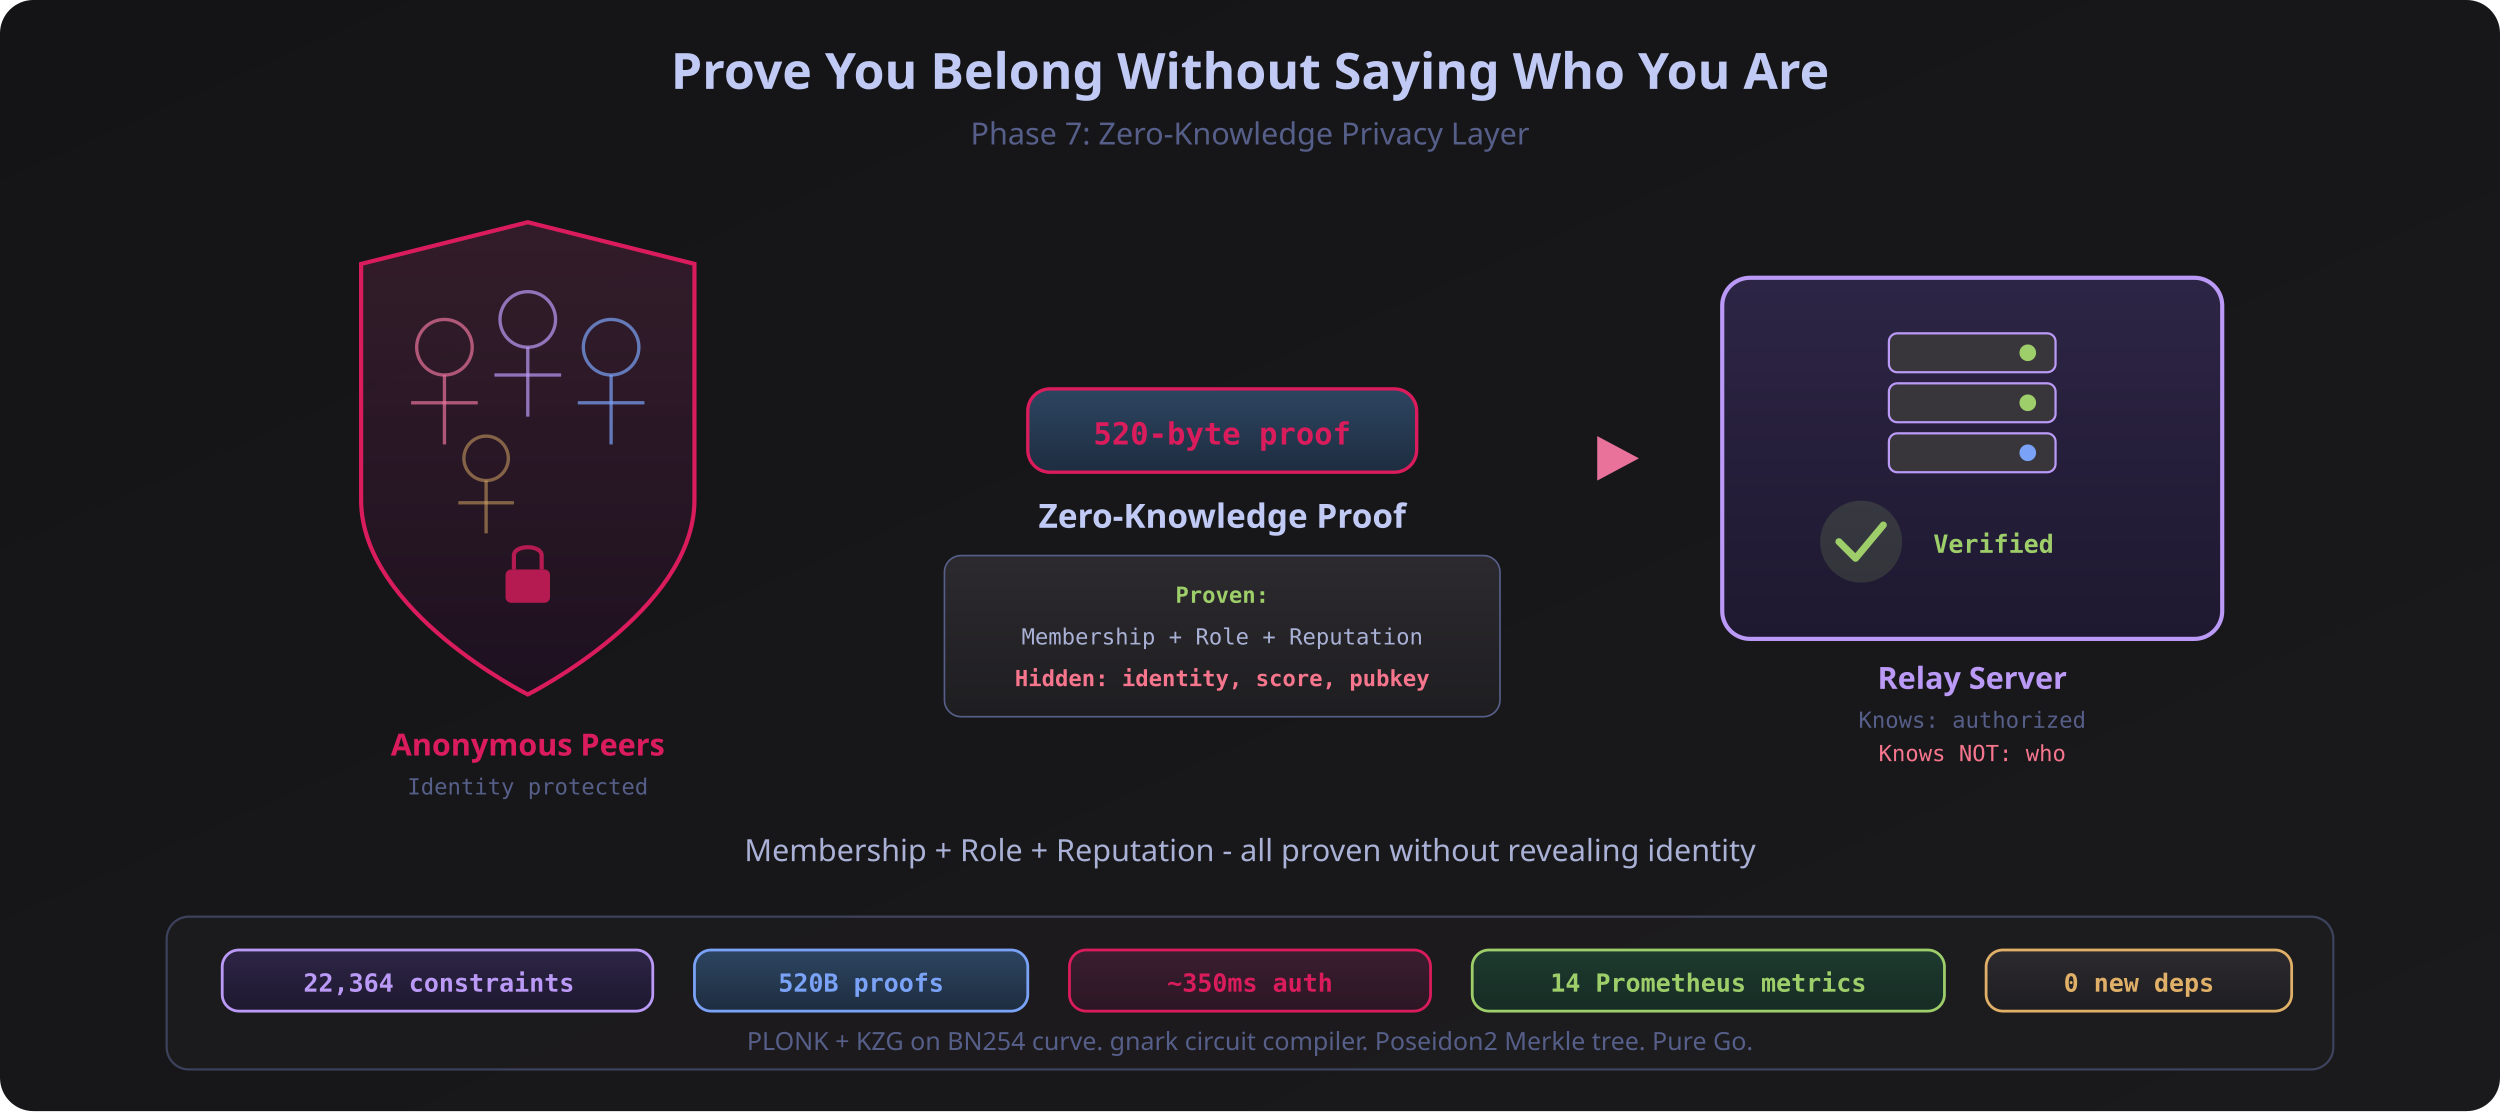
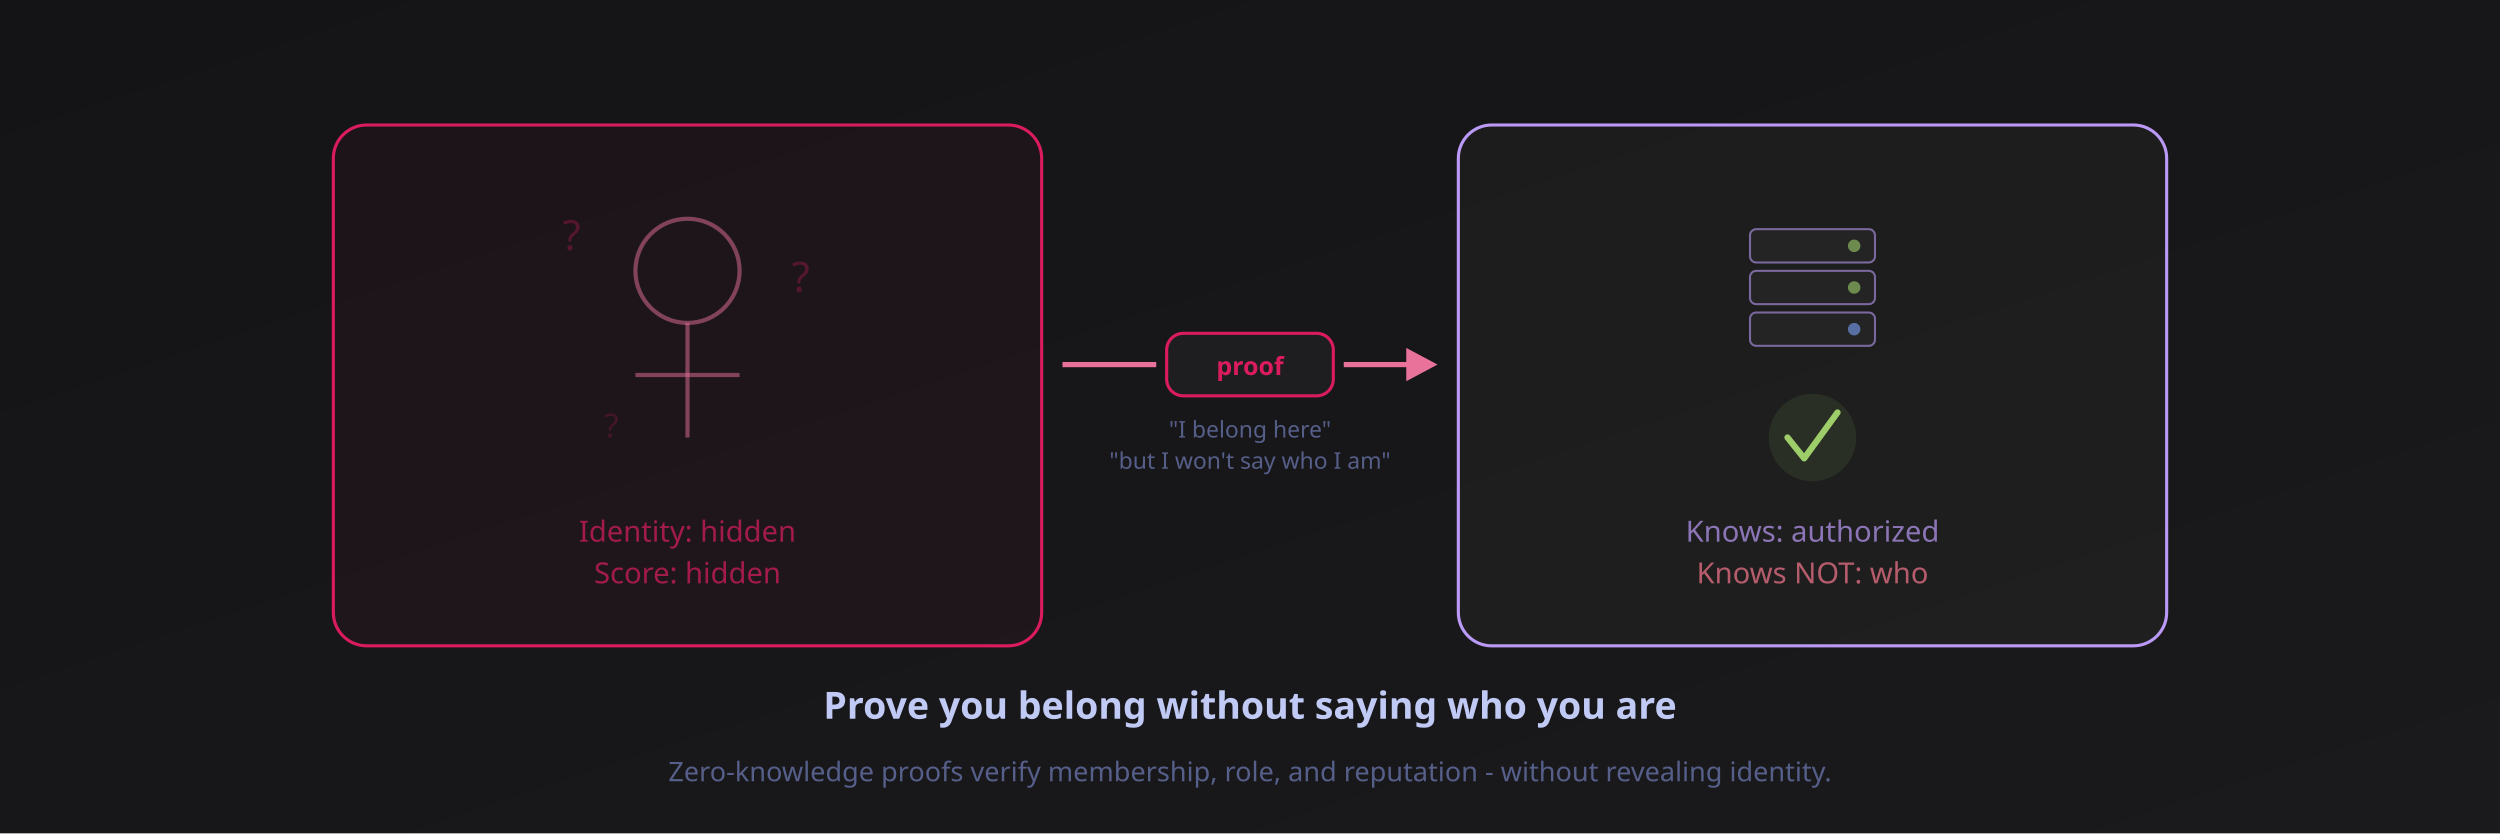
- <svg xmlns="http://www.w3.org/2000/svg" viewBox="0 0 900 400" width="900" height="400">
+ <svg xmlns="http://www.w3.org/2000/svg" viewBox="0 0 1200 400" width="1200" height="400">
  <defs>
-     <linearGradient id="bgGrad" x1="0%" y1="0%" x2="100%" y2="100%">
-       <stop offset="0%" style="stop-color:#141316;stop-opacity:1" />
-       <stop offset="100%" style="stop-color:#1a191c;stop-opacity:1" />
+     <linearGradient id="bg7" x1="0%" y1="0%" x2="100%" y2="100%">
+       <stop offset="0%" style="stop-color:#141316" />
+       <stop offset="100%" style="stop-color:#1a191c" />
    </linearGradient>
-     <linearGradient id="nodeFill" x1="0%" y1="0%" x2="0%" y2="100%">
-       <stop offset="0%" style="stop-color:#2c2a2e;stop-opacity:1" />
-       <stop offset="100%" style="stop-color:#1e1d20;stop-opacity:1" />
-     </linearGradient>
-     <linearGradient id="cryptoFill" x1="0%" y1="0%" x2="0%" y2="100%">
-       <stop offset="0%" style="stop-color:#2d4561;stop-opacity:1" />
-       <stop offset="100%" style="stop-color:#1e2d40;stop-opacity:1" />
-     </linearGradient>
-     <linearGradient id="greenFill" x1="0%" y1="0%" x2="0%" y2="100%">
-       <stop offset="0%" style="stop-color:#1e3a2f;stop-opacity:1" />
-       <stop offset="100%" style="stop-color:#162c24;stop-opacity:1" />
-     </linearGradient>
-     <linearGradient id="purpleFill" x1="0%" y1="0%" x2="0%" y2="100%">
-       <stop offset="0%" style="stop-color:#2d2545;stop-opacity:1" />
-       <stop offset="100%" style="stop-color:#1e1830;stop-opacity:1" />
-     </linearGradient>
-     <linearGradient id="pinkFill" x1="0%" y1="0%" x2="0%" y2="100%">
-       <stop offset="0%" style="stop-color:#3a1e2f;stop-opacity:1" />
-       <stop offset="100%" style="stop-color:#2c1624;stop-opacity:1" />
-     </linearGradient>
-     <linearGradient id="shieldGrad" x1="0%" y1="0%" x2="0%" y2="100%">
-       <stop offset="0%" style="stop-color:#3a1e2f;stop-opacity:0.8" />
-       <stop offset="100%" style="stop-color:#1e1020;stop-opacity:0.9" />
-     </linearGradient>
-     <filter id="glow">
-       <feGaussianBlur stdDeviation="2" result="coloredBlur" />
-       <feMerge>
-         <feMergeNode in="coloredBlur" />
-         <feMergeNode in="SourceGraphic" />
-       </feMerge>
-     </filter>
-     <filter id="softGlow">
-       <feGaussianBlur stdDeviation="4" result="coloredBlur" />
-       <feMerge>
-         <feMergeNode in="coloredBlur" />
-         <feMergeNode in="SourceGraphic" />
-       </feMerge>
-     </filter>
  </defs>
-   <rect width="900" height="400" rx="12" fill="url(#bgGrad)" />
-   <text x="450" y="32" font-family="system-ui, sans-serif" font-size="18" fill="#c0caf5" text-anchor="middle" font-weight="700">Prove You Belong Without Saying Who You Are</text>
-   <text x="450" y="52" font-family="system-ui, sans-serif" font-size="11" fill="#565f89" text-anchor="middle">Phase 7: Zero-Knowledge Privacy Layer</text>
-   <path d="M130,95 L190,80 L250,95 L250,180 C250,220 190,250 190,250 C190,250 130,220 130,180 Z" fill="url(#shieldGrad)" stroke="#da1c5c" stroke-width="1.5" />
-   <circle cx="160" cy="125" r="10" fill="none" stroke="#e8729a" stroke-width="1.2" opacity="0.7" />
-   <line x1="160" y1="135" x2="160" y2="160" stroke="#e8729a" stroke-width="1.2" opacity="0.7" />
-   <line x1="148" y1="145" x2="172" y2="145" stroke="#e8729a" stroke-width="1.2" opacity="0.7" />
-   <circle cx="190" cy="115" r="10" fill="none" stroke="#bb9af7" stroke-width="1.2" opacity="0.7" />
-   <line x1="190" y1="125" x2="190" y2="150" stroke="#bb9af7" stroke-width="1.2" opacity="0.7" />
-   <line x1="178" y1="135" x2="202" y2="135" stroke="#bb9af7" stroke-width="1.2" opacity="0.7" />
-   <circle cx="220" cy="125" r="10" fill="none" stroke="#7aa2f7" stroke-width="1.2" opacity="0.7" />
-   <line x1="220" y1="135" x2="220" y2="160" stroke="#7aa2f7" stroke-width="1.2" opacity="0.7" />
-   <line x1="208" y1="145" x2="232" y2="145" stroke="#7aa2f7" stroke-width="1.2" opacity="0.7" />
-   <circle cx="175" cy="165" r="8" fill="none" stroke="#e0af68" stroke-width="1.2" opacity="0.5" />
-   <line x1="175" y1="173" x2="175" y2="192" stroke="#e0af68" stroke-width="1.2" opacity="0.5" />
-   <line x1="165" y1="181" x2="185" y2="181" stroke="#e0af68" stroke-width="1.2" opacity="0.5" />
-   <rect x="182" y="205" width="16" height="12" rx="2" fill="#da1c5c" opacity="0.8" />
-   <path d="M185,205 L185,200 C185,196 195,196 195,200 L195,205" fill="none" stroke="#da1c5c" stroke-width="1.5" opacity="0.8" />
-   <text x="190" y="272" font-family="system-ui, sans-serif" font-size="11" fill="#da1c5c" text-anchor="middle" font-weight="600">Anonymous Peers</text>
-   <text x="190" y="286" font-family="SF Mono, monospace" font-size="8" fill="#565f89" text-anchor="middle">Identity protected</text>
-   <line x1="290" y1="165" x2="580" y2="165" stroke="#e8729a" stroke-width="2" filter="url(#glow)" />
-   <polygon points="575,157 575,173 590,165" fill="#e8729a" />
-   <rect x="370" y="140" width="140" height="30" rx="8" fill="url(#cryptoFill)" stroke="#da1c5c" stroke-width="1.2" />
-   <text x="440" y="160" font-family="SF Mono, monospace" font-size="11" fill="#da1c5c" text-anchor="middle" font-weight="600">520-byte proof</text>
-   <text x="440" y="190" font-family="system-ui, sans-serif" font-size="12" fill="#c0caf5" text-anchor="middle" font-weight="600">Zero-Knowledge Proof</text>
-   <rect x="340" y="200" width="200" height="58" rx="6" fill="url(#nodeFill)" stroke="#565f89" stroke-width="0.6" />
-   <text x="440" y="217" font-family="SF Mono, monospace" font-size="8" fill="#9ece6a" text-anchor="middle" font-weight="600">Proven:</text>
-   <text x="440" y="232" font-family="SF Mono, monospace" font-size="8" fill="#a9b1d6" text-anchor="middle">Membership + Role + Reputation</text>
-   <text x="440" y="247" font-family="SF Mono, monospace" font-size="8" fill="#f7768e" text-anchor="middle" font-weight="600">Hidden: identity, score, pubkey</text>
-   <rect x="620" y="100" width="180" height="130" rx="10" fill="url(#purpleFill)" stroke="#bb9af7" stroke-width="1.5" />
-   <rect x="680" y="120" width="60" height="14" rx="3" fill="#38353b" stroke="#bb9af7" stroke-width="0.8" />
-   <circle cx="730" cy="127" r="3" fill="#9ece6a" />
-   <rect x="680" y="138" width="60" height="14" rx="3" fill="#38353b" stroke="#bb9af7" stroke-width="0.8" />
-   <circle cx="730" cy="145" r="3" fill="#9ece6a" />
-   <rect x="680" y="156" width="60" height="14" rx="3" fill="#38353b" stroke="#bb9af7" stroke-width="0.8" />
-   <circle cx="730" cy="163" r="3" fill="#7aa2f7" />
-   <circle cx="670" cy="195" r="14" fill="#9ece6a" opacity="0.15" stroke="#9ece6a" stroke-width="1.5" />
-   <polyline points="662,195 668,201 678,189" fill="none" stroke="#9ece6a" stroke-width="2.5" stroke-linecap="round" stroke-linejoin="round" />
-   <text x="696" y="199" font-family="SF Mono, monospace" font-size="9" fill="#9ece6a" font-weight="600">Verified</text>
-   <text x="710" y="248" font-family="system-ui, sans-serif" font-size="11" fill="#bb9af7" text-anchor="middle" font-weight="600">Relay Server</text>
-   <text x="710" y="262" font-family="SF Mono, monospace" font-size="8" fill="#565f89" text-anchor="middle">Knows: authorized</text>
-   <text x="710" y="274" font-family="SF Mono, monospace" font-size="8" fill="#f7768e" text-anchor="middle">Knows NOT: who</text>
-   <text x="450" y="310" font-family="system-ui, sans-serif" font-size="11" fill="#a9b1d6" text-anchor="middle">Membership + Role + Reputation - all proven without revealing identity</text>
-   <rect x="60" y="330" width="780" height="55" rx="8" fill="#1e1d20" stroke="#565f89" stroke-width="0.8" opacity="0.6" />
-   <rect x="80" y="342" width="155" height="22" rx="6" fill="url(#purpleFill)" stroke="#bb9af7" stroke-width="1" />
-   <text x="158" y="357" font-family="SF Mono, monospace" font-size="9" fill="#bb9af7" text-anchor="middle" font-weight="600">22,364 constraints</text>
-   <rect x="250" y="342" width="120" height="22" rx="6" fill="url(#cryptoFill)" stroke="#7aa2f7" stroke-width="1" />
-   <text x="310" y="357" font-family="SF Mono, monospace" font-size="9" fill="#7aa2f7" text-anchor="middle" font-weight="600">520B proofs</text>
-   <rect x="385" y="342" width="130" height="22" rx="6" fill="url(#pinkFill)" stroke="#da1c5c" stroke-width="1" />
-   <text x="450" y="357" font-family="SF Mono, monospace" font-size="9" fill="#da1c5c" text-anchor="middle" font-weight="600">~350ms auth</text>
-   <rect x="530" y="342" width="170" height="22" rx="6" fill="url(#greenFill)" stroke="#9ece6a" stroke-width="1" />
-   <text x="615" y="357" font-family="SF Mono, monospace" font-size="9" fill="#9ece6a" text-anchor="middle" font-weight="600">14 Prometheus metrics</text>
-   <rect x="715" y="342" width="110" height="22" rx="6" fill="url(#nodeFill)" stroke="#e0af68" stroke-width="1" />
-   <text x="770" y="357" font-family="SF Mono, monospace" font-size="9" fill="#e0af68" text-anchor="middle" font-weight="600">0 new deps</text>
-   <text x="450" y="378" font-family="system-ui, sans-serif" font-size="9" fill="#565f89" text-anchor="middle">PLONK + KZG on BN254 curve. gnark circuit compiler. Poseidon2 Merkle tree. Pure Go.</text>
+   <rect width="1200" height="400" fill="url(#bg7)" />
+   <rect x="160" y="60" width="340" height="250" rx="16" fill="#da1c5c" fill-opacity="0.04" stroke="#da1c5c" stroke-width="1.5" />
+   <circle cx="330" cy="130" r="25" fill="none" stroke="#e8729a" stroke-width="2" opacity="0.5" />
+   <line x1="330" y1="155" x2="330" y2="210" stroke="#e8729a" stroke-width="2" opacity="0.5" />
+   <line x1="305" y1="180" x2="355" y2="180" stroke="#e8729a" stroke-width="2" opacity="0.5" />
+   <text x="270" y="120" font-family="system-ui, sans-serif" font-size="20" fill="#da1c5c" opacity="0.3">?</text>
+   <text x="380" y="140" font-family="system-ui, sans-serif" font-size="20" fill="#da1c5c" opacity="0.3">?</text>
+   <text x="290" y="210" font-family="system-ui, sans-serif" font-size="16" fill="#da1c5c" opacity="0.2">?</text>
+   <text x="330" y="260" text-anchor="middle" font-family="system-ui, sans-serif" font-size="14" fill="#da1c5c" opacity="0.7">Identity: hidden</text>
+   <text x="330" y="280" text-anchor="middle" font-family="system-ui, sans-serif" font-size="14" fill="#da1c5c" opacity="0.7">Score: hidden</text>
+   <line x1="510" y1="175" x2="555" y2="175" stroke="#e8729a" stroke-width="2.5" />
+   <line x1="645" y1="175" x2="680" y2="175" stroke="#e8729a" stroke-width="2.5" />
+   <polygon points="675,167 690,175 675,183" fill="#e8729a" />
+   <rect x="560" y="160" width="80" height="30" rx="8" fill="#1e1d20" stroke="#da1c5c" stroke-width="1.5" />
+   <text x="600" y="180" text-anchor="middle" font-family="system-ui, sans-serif" font-size="12" fill="#da1c5c" font-weight="600">proof</text>
+   <text x="600" y="210" text-anchor="middle" font-family="system-ui, sans-serif" font-size="11" fill="#565f89">"I belong here"</text>
+   <text x="600" y="225" text-anchor="middle" font-family="system-ui, sans-serif" font-size="11" fill="#565f89">"but I won't say who I am"</text>
+   <rect x="700" y="60" width="340" height="250" rx="16" fill="#9ece6a" fill-opacity="0.04" stroke="#bb9af7" stroke-width="1.5" />
+   <rect x="840" y="110" width="60" height="16" rx="3" fill="#2a282c" stroke="#bb9af7" stroke-width="1" opacity="0.6" />
+   <circle cx="890" cy="118" r="3" fill="#9ece6a" opacity="0.6" />
+   <rect x="840" y="130" width="60" height="16" rx="3" fill="#2a282c" stroke="#bb9af7" stroke-width="1" opacity="0.6" />
+   <circle cx="890" cy="138" r="3" fill="#9ece6a" opacity="0.6" />
+   <rect x="840" y="150" width="60" height="16" rx="3" fill="#2a282c" stroke="#bb9af7" stroke-width="1" opacity="0.6" />
+   <circle cx="890" cy="158" r="3" fill="#7aa2f7" opacity="0.6" />
+   <circle cx="870" cy="210" r="20" fill="#9ece6a" opacity="0.1" stroke="#9ece6a" stroke-width="2" />
+   <polyline points="858,210 866,220 882,198" fill="none" stroke="#9ece6a" stroke-width="3" stroke-linecap="round" stroke-linejoin="round" />
+   <text x="870" y="260" text-anchor="middle" font-family="system-ui, sans-serif" font-size="14" fill="#bb9af7" opacity="0.7">Knows: authorized</text>
+   <text x="870" y="280" text-anchor="middle" font-family="system-ui, sans-serif" font-size="14" fill="#f7768e" opacity="0.7">Knows NOT: who</text>
+   <text x="600" y="345" text-anchor="middle" font-family="system-ui, sans-serif" font-size="18" fill="#c0caf5" font-weight="600">Prove you belong without saying who you are</text>
+   <text x="600" y="375" text-anchor="middle" font-family="system-ui, sans-serif" font-size="13" fill="#565f89">Zero-knowledge proofs verify membership, role, and reputation - without revealing identity.</text>
</svg>
